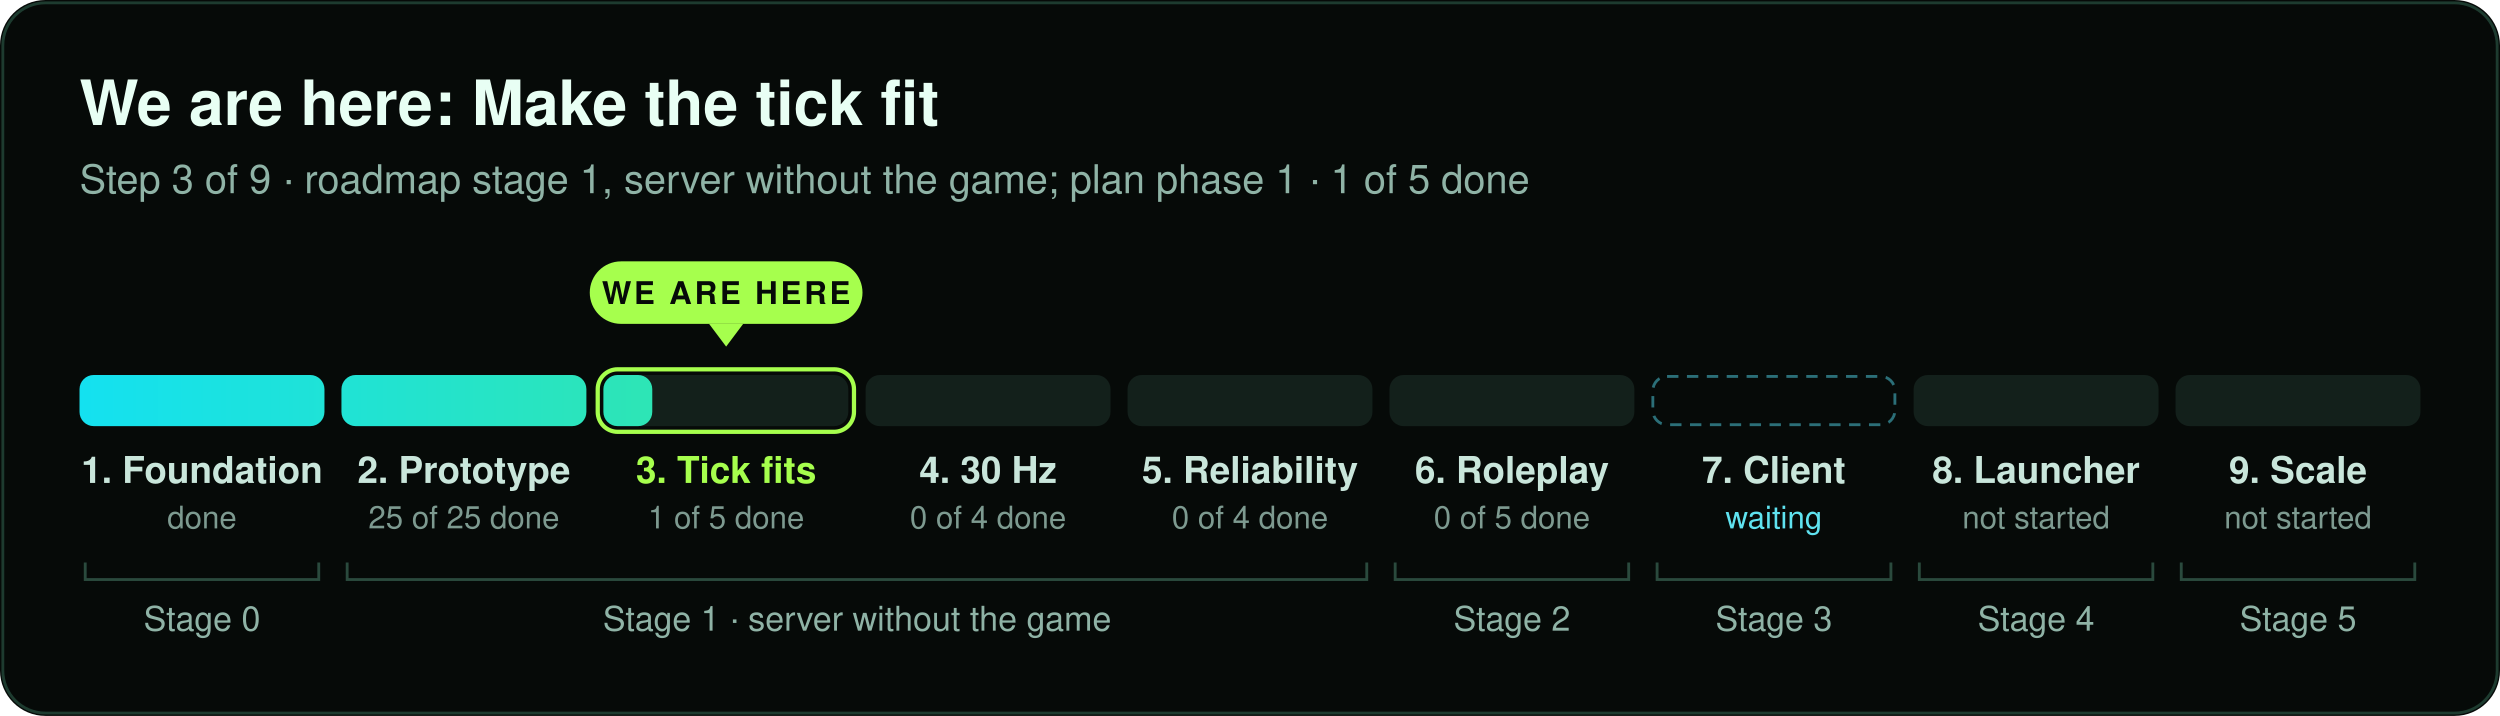
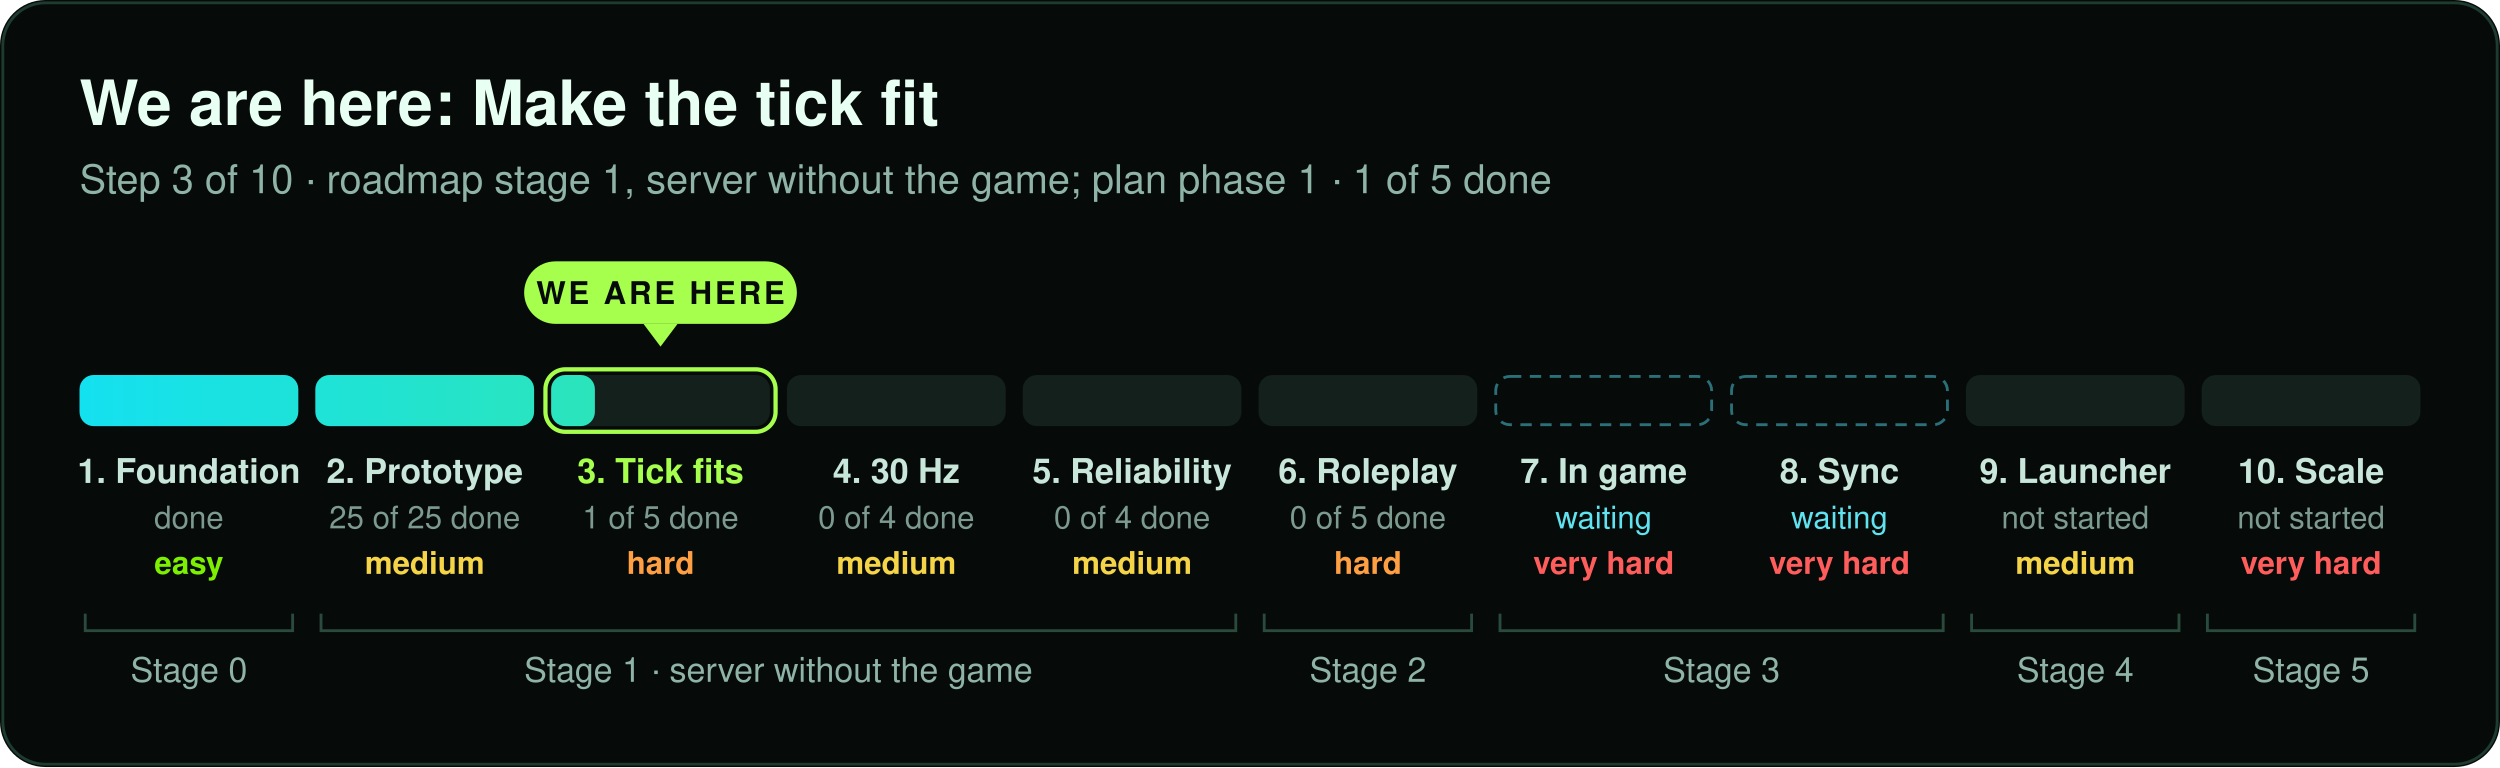
- <svg xmlns="http://www.w3.org/2000/svg" width="880" height="252" viewBox="0 0 880 252" role="img" aria-label="Sawgrass progress">
+ <svg xmlns="http://www.w3.org/2000/svg" width="880" height="270" viewBox="0 0 880 270" role="img" aria-label="Sawgrass progress">
  <defs>
    <linearGradient id="g" gradientUnits="userSpaceOnUse" x1="28" x2="852" y1="0" y2="0">
      <stop offset="0" stop-color="#14e1f0" />
      <stop offset="1" stop-color="#7cf000" />
    </linearGradient>
  </defs>
-   <style>text{font-family:-apple-system,BlinkMacSystemFont,'Segoe UI',Helvetica,Arial,sans-serif}.h{font-size:22px;font-weight:700;fill:#e8fff4}.s{font-size:14px;fill:#8fb3a6}.l{font-size:13px;font-weight:600;fill:#c9e6db}.c{font-size:13px;font-weight:700;fill:#a6ff4d}.n{font-size:11px;fill:#7d9a90}.w{font-size:11px;fill:#5fe3f0}.m{font-size:11px;font-weight:700;fill:#060a08;letter-spacing:1px}.b{font-size:12px;fill:#8fb3a6}</style>
-   <rect width="880" height="252" rx="16" fill="#060a08" />
-   <rect x="1" y="1" width="878" height="250" rx="15" fill="none" stroke="#1d3b2f" />
+   <style>text{font-family:-apple-system,BlinkMacSystemFont,'Segoe UI',Helvetica,Arial,sans-serif}.h{font-size:22px;font-weight:700;fill:#e8fff4}.s{font-size:14px;fill:#8fb3a6}.l{font-size:12px;font-weight:600;fill:#c9e6db}.c{font-size:12px;font-weight:700;fill:#a6ff4d}.n{font-size:11px;fill:#7d9a90}.w{font-size:11px;fill:#5fe3f0}.m{font-size:11px;font-weight:700;fill:#060a08;letter-spacing:1px}.b{font-size:12px;fill:#8fb3a6}.d{font-size:11px;font-weight:600}</style>
+   <rect width="880" height="270" rx="16" fill="#060a08" />
+   <rect x="1" y="1" width="878" height="268" rx="15" fill="none" stroke="#1d3b2f" />
  <text x="28" y="44" class="h">We are here: Make the tick fit</text>
-   <text x="28" y="68" class="s">Step 3 of 9 · roadmap stage 1, server without the game; plan phase 1 · 1 of 5 done</text>
-   <rect x="28.0" y="132" width="86.2" height="18" rx="5" fill="#13201b" />
-   <rect x="28.0" y="132" width="86.2" height="18" rx="5" fill="url(#g)" />
-   <text x="71.1" y="170" class="l" text-anchor="middle">1. Foundation</text>
-   <text x="71.1" y="186" class="n" text-anchor="middle">done</text>
-   <rect x="120.2" y="132" width="86.2" height="18" rx="5" fill="#13201b" />
-   <rect x="120.2" y="132" width="86.2" height="18" rx="5" fill="url(#g)" />
-   <text x="163.3" y="170" class="l" text-anchor="middle">2. Prototype</text>
-   <text x="163.3" y="186" class="n" text-anchor="middle">25 of 25 done</text>
-   <rect x="212.4" y="132" width="86.2" height="18" rx="5" fill="#13201b" />
-   <rect x="212.4" y="132" width="17.2" height="18" rx="5" fill="url(#g)" />
-   <rect x="210.4" y="130" width="90.2" height="22" rx="7" fill="none" stroke="#a6ff4d" stroke-width="1.5" />
-   <rect x="207.6" y="92" width="96" height="22" rx="11" fill="#a6ff4d" />
-   <text x="255.6" y="107" class="m" text-anchor="middle">WE ARE HERE</text>
-   <path d="M249.6 114 L261.6 114 L255.6 122 Z" fill="#a6ff4d" />
-   <text x="255.6" y="170" class="c" text-anchor="middle">3. Tick fits</text>
-   <text x="255.6" y="186" class="n" text-anchor="middle">1 of 5 done</text>
-   <rect x="304.7" y="132" width="86.2" height="18" rx="5" fill="#13201b" />
-   <text x="347.8" y="170" class="l" text-anchor="middle">4. 30 Hz</text>
-   <text x="347.8" y="186" class="n" text-anchor="middle">0 of 4 done</text>
-   <rect x="396.9" y="132" width="86.2" height="18" rx="5" fill="#13201b" />
-   <text x="440.0" y="170" class="l" text-anchor="middle">5. Reliability</text>
-   <text x="440.0" y="186" class="n" text-anchor="middle">0 of 4 done</text>
-   <rect x="489.1" y="132" width="86.2" height="18" rx="5" fill="#13201b" />
-   <text x="532.2" y="170" class="l" text-anchor="middle">6. Roleplay</text>
-   <text x="532.2" y="186" class="n" text-anchor="middle">0 of 5 done</text>
-   <rect x="581.8" y="132.5" width="85.2" height="17" rx="5" fill="none" stroke="#2b6f78" stroke-dasharray="4 3" />
-   <text x="624.4" y="170" class="l" text-anchor="middle">7. Client</text>
-   <text x="624.4" y="186" class="w" text-anchor="middle">waiting</text>
-   <rect x="673.6" y="132" width="86.2" height="18" rx="5" fill="#13201b" />
-   <text x="716.7" y="170" class="l" text-anchor="middle">8. Launcher</text>
-   <text x="716.7" y="186" class="n" text-anchor="middle">not started</text>
-   <rect x="765.8" y="132" width="86.2" height="18" rx="5" fill="#13201b" />
-   <text x="808.9" y="170" class="l" text-anchor="middle">9. Scale</text>
-   <text x="808.9" y="186" class="n" text-anchor="middle">not started</text>
-   <path d="M30.0 198 L30.0 204 L112.2 204 L112.2 198" fill="none" stroke="#2a4a3d" />
-   <text x="71.1" y="222" class="b" text-anchor="middle">Stage 0</text>
-   <path d="M122.2 198 L122.2 204 L481.1 204 L481.1 198" fill="none" stroke="#2a4a3d" />
-   <text x="301.7" y="222" class="b" text-anchor="middle">Stage 1 · server without the game</text>
-   <path d="M491.1 198 L491.1 204 L573.3 204 L573.3 198" fill="none" stroke="#2a4a3d" />
-   <text x="532.2" y="222" class="b" text-anchor="middle">Stage 2</text>
-   <path d="M583.3 198 L583.3 204 L665.6 204 L665.6 198" fill="none" stroke="#2a4a3d" />
-   <text x="624.4" y="222" class="b" text-anchor="middle">Stage 3</text>
-   <path d="M675.6 198 L675.6 204 L757.8 204 L757.8 198" fill="none" stroke="#2a4a3d" />
-   <text x="716.7" y="222" class="b" text-anchor="middle">Stage 4</text>
-   <path d="M767.8 198 L767.8 204 L850.0 204 L850.0 198" fill="none" stroke="#2a4a3d" />
-   <text x="808.9" y="222" class="b" text-anchor="middle">Stage 5</text>
+   <text x="28" y="68" class="s">Step 3 of 10 · roadmap stage 1, server without the game; plan phase 1 · 1 of 5 done</text>
+   <rect x="28.0" y="132" width="77.0" height="18" rx="5" fill="#13201b" />
+   <rect x="28.0" y="132" width="77.0" height="18" rx="5" fill="url(#g)" />
+   <text x="66.5" y="170" class="l" text-anchor="middle">1. Foundation</text>
+   <text x="66.5" y="186" class="n" text-anchor="middle">done</text>
+   <text x="66.5" y="202" class="d" fill="#7cf000" text-anchor="middle">easy</text>
+   <rect x="111.0" y="132" width="77.0" height="18" rx="5" fill="#13201b" />
+   <rect x="111.0" y="132" width="77.0" height="18" rx="5" fill="url(#g)" />
+   <text x="149.5" y="170" class="l" text-anchor="middle">2. Prototype</text>
+   <text x="149.5" y="186" class="n" text-anchor="middle">25 of 25 done</text>
+   <text x="149.5" y="202" class="d" fill="#f5d547" text-anchor="middle">medium</text>
+   <rect x="194.0" y="132" width="77.0" height="18" rx="5" fill="#13201b" />
+   <rect x="194.0" y="132" width="15.4" height="18" rx="5" fill="url(#g)" />
+   <rect x="192.0" y="130" width="81.0" height="22" rx="7" fill="none" stroke="#a6ff4d" stroke-width="1.5" />
+   <rect x="184.5" y="92" width="96" height="22" rx="11" fill="#a6ff4d" />
+   <text x="232.5" y="107" class="m" text-anchor="middle">WE ARE HERE</text>
+   <path d="M226.5 114 L238.5 114 L232.5 122 Z" fill="#a6ff4d" />
+   <text x="232.5" y="170" class="c" text-anchor="middle">3. Tick fits</text>
+   <text x="232.5" y="186" class="n" text-anchor="middle">1 of 5 done</text>
+   <text x="232.5" y="202" class="d" fill="#ff9f43" text-anchor="middle">hard</text>
+   <rect x="277.0" y="132" width="77.0" height="18" rx="5" fill="#13201b" />
+   <text x="315.5" y="170" class="l" text-anchor="middle">4. 30 Hz</text>
+   <text x="315.5" y="186" class="n" text-anchor="middle">0 of 4 done</text>
+   <text x="315.5" y="202" class="d" fill="#f5d547" text-anchor="middle">medium</text>
+   <rect x="360.0" y="132" width="77.0" height="18" rx="5" fill="#13201b" />
+   <text x="398.5" y="170" class="l" text-anchor="middle">5. Reliability</text>
+   <text x="398.5" y="186" class="n" text-anchor="middle">0 of 4 done</text>
+   <text x="398.5" y="202" class="d" fill="#f5d547" text-anchor="middle">medium</text>
+   <rect x="443.0" y="132" width="77.0" height="18" rx="5" fill="#13201b" />
+   <text x="481.5" y="170" class="l" text-anchor="middle">6. Roleplay</text>
+   <text x="481.5" y="186" class="n" text-anchor="middle">0 of 5 done</text>
+   <text x="481.5" y="202" class="d" fill="#ff9f43" text-anchor="middle">hard</text>
+   <rect x="526.5" y="132.5" width="76.0" height="17" rx="5" fill="none" stroke="#2b6f78" stroke-dasharray="4 3" />
+   <text x="564.5" y="170" class="l" text-anchor="middle">7. In game</text>
+   <text x="564.5" y="186" class="w" text-anchor="middle">waiting</text>
+   <text x="564.5" y="202" class="d" fill="#ff5c5c" text-anchor="middle">very hard</text>
+   <rect x="609.5" y="132.5" width="76.0" height="17" rx="5" fill="none" stroke="#2b6f78" stroke-dasharray="4 3" />
+   <text x="647.5" y="170" class="l" text-anchor="middle">8. Sync</text>
+   <text x="647.5" y="186" class="w" text-anchor="middle">waiting</text>
+   <text x="647.5" y="202" class="d" fill="#ff5c5c" text-anchor="middle">very hard</text>
+   <rect x="692.0" y="132" width="77.0" height="18" rx="5" fill="#13201b" />
+   <text x="730.5" y="170" class="l" text-anchor="middle">9. Launcher</text>
+   <text x="730.5" y="186" class="n" text-anchor="middle">not started</text>
+   <text x="730.5" y="202" class="d" fill="#f5d547" text-anchor="middle">medium</text>
+   <rect x="775.0" y="132" width="77.0" height="18" rx="5" fill="#13201b" />
+   <text x="813.5" y="170" class="l" text-anchor="middle">10. Scale</text>
+   <text x="813.5" y="186" class="n" text-anchor="middle">not started</text>
+   <text x="813.5" y="202" class="d" fill="#ff5c5c" text-anchor="middle">very hard</text>
+   <path d="M30.0 216 L30.0 222 L103.0 222 L103.0 216" fill="none" stroke="#2a4a3d" />
+   <text x="66.5" y="240" class="b" text-anchor="middle">Stage 0</text>
+   <path d="M113.0 216 L113.0 222 L435.0 222 L435.0 216" fill="none" stroke="#2a4a3d" />
+   <text x="274.0" y="240" class="b" text-anchor="middle">Stage 1 · server without the game</text>
+   <path d="M445.0 216 L445.0 222 L518.0 222 L518.0 216" fill="none" stroke="#2a4a3d" />
+   <text x="481.5" y="240" class="b" text-anchor="middle">Stage 2</text>
+   <path d="M528.0 216 L528.0 222 L684.0 222 L684.0 216" fill="none" stroke="#2a4a3d" />
+   <text x="606.0" y="240" class="b" text-anchor="middle">Stage 3</text>
+   <path d="M694.0 216 L694.0 222 L767.0 222 L767.0 216" fill="none" stroke="#2a4a3d" />
+   <text x="730.5" y="240" class="b" text-anchor="middle">Stage 4</text>
+   <path d="M777.0 216 L777.0 222 L850.0 222 L850.0 216" fill="none" stroke="#2a4a3d" />
+   <text x="813.5" y="240" class="b" text-anchor="middle">Stage 5</text>
</svg>
